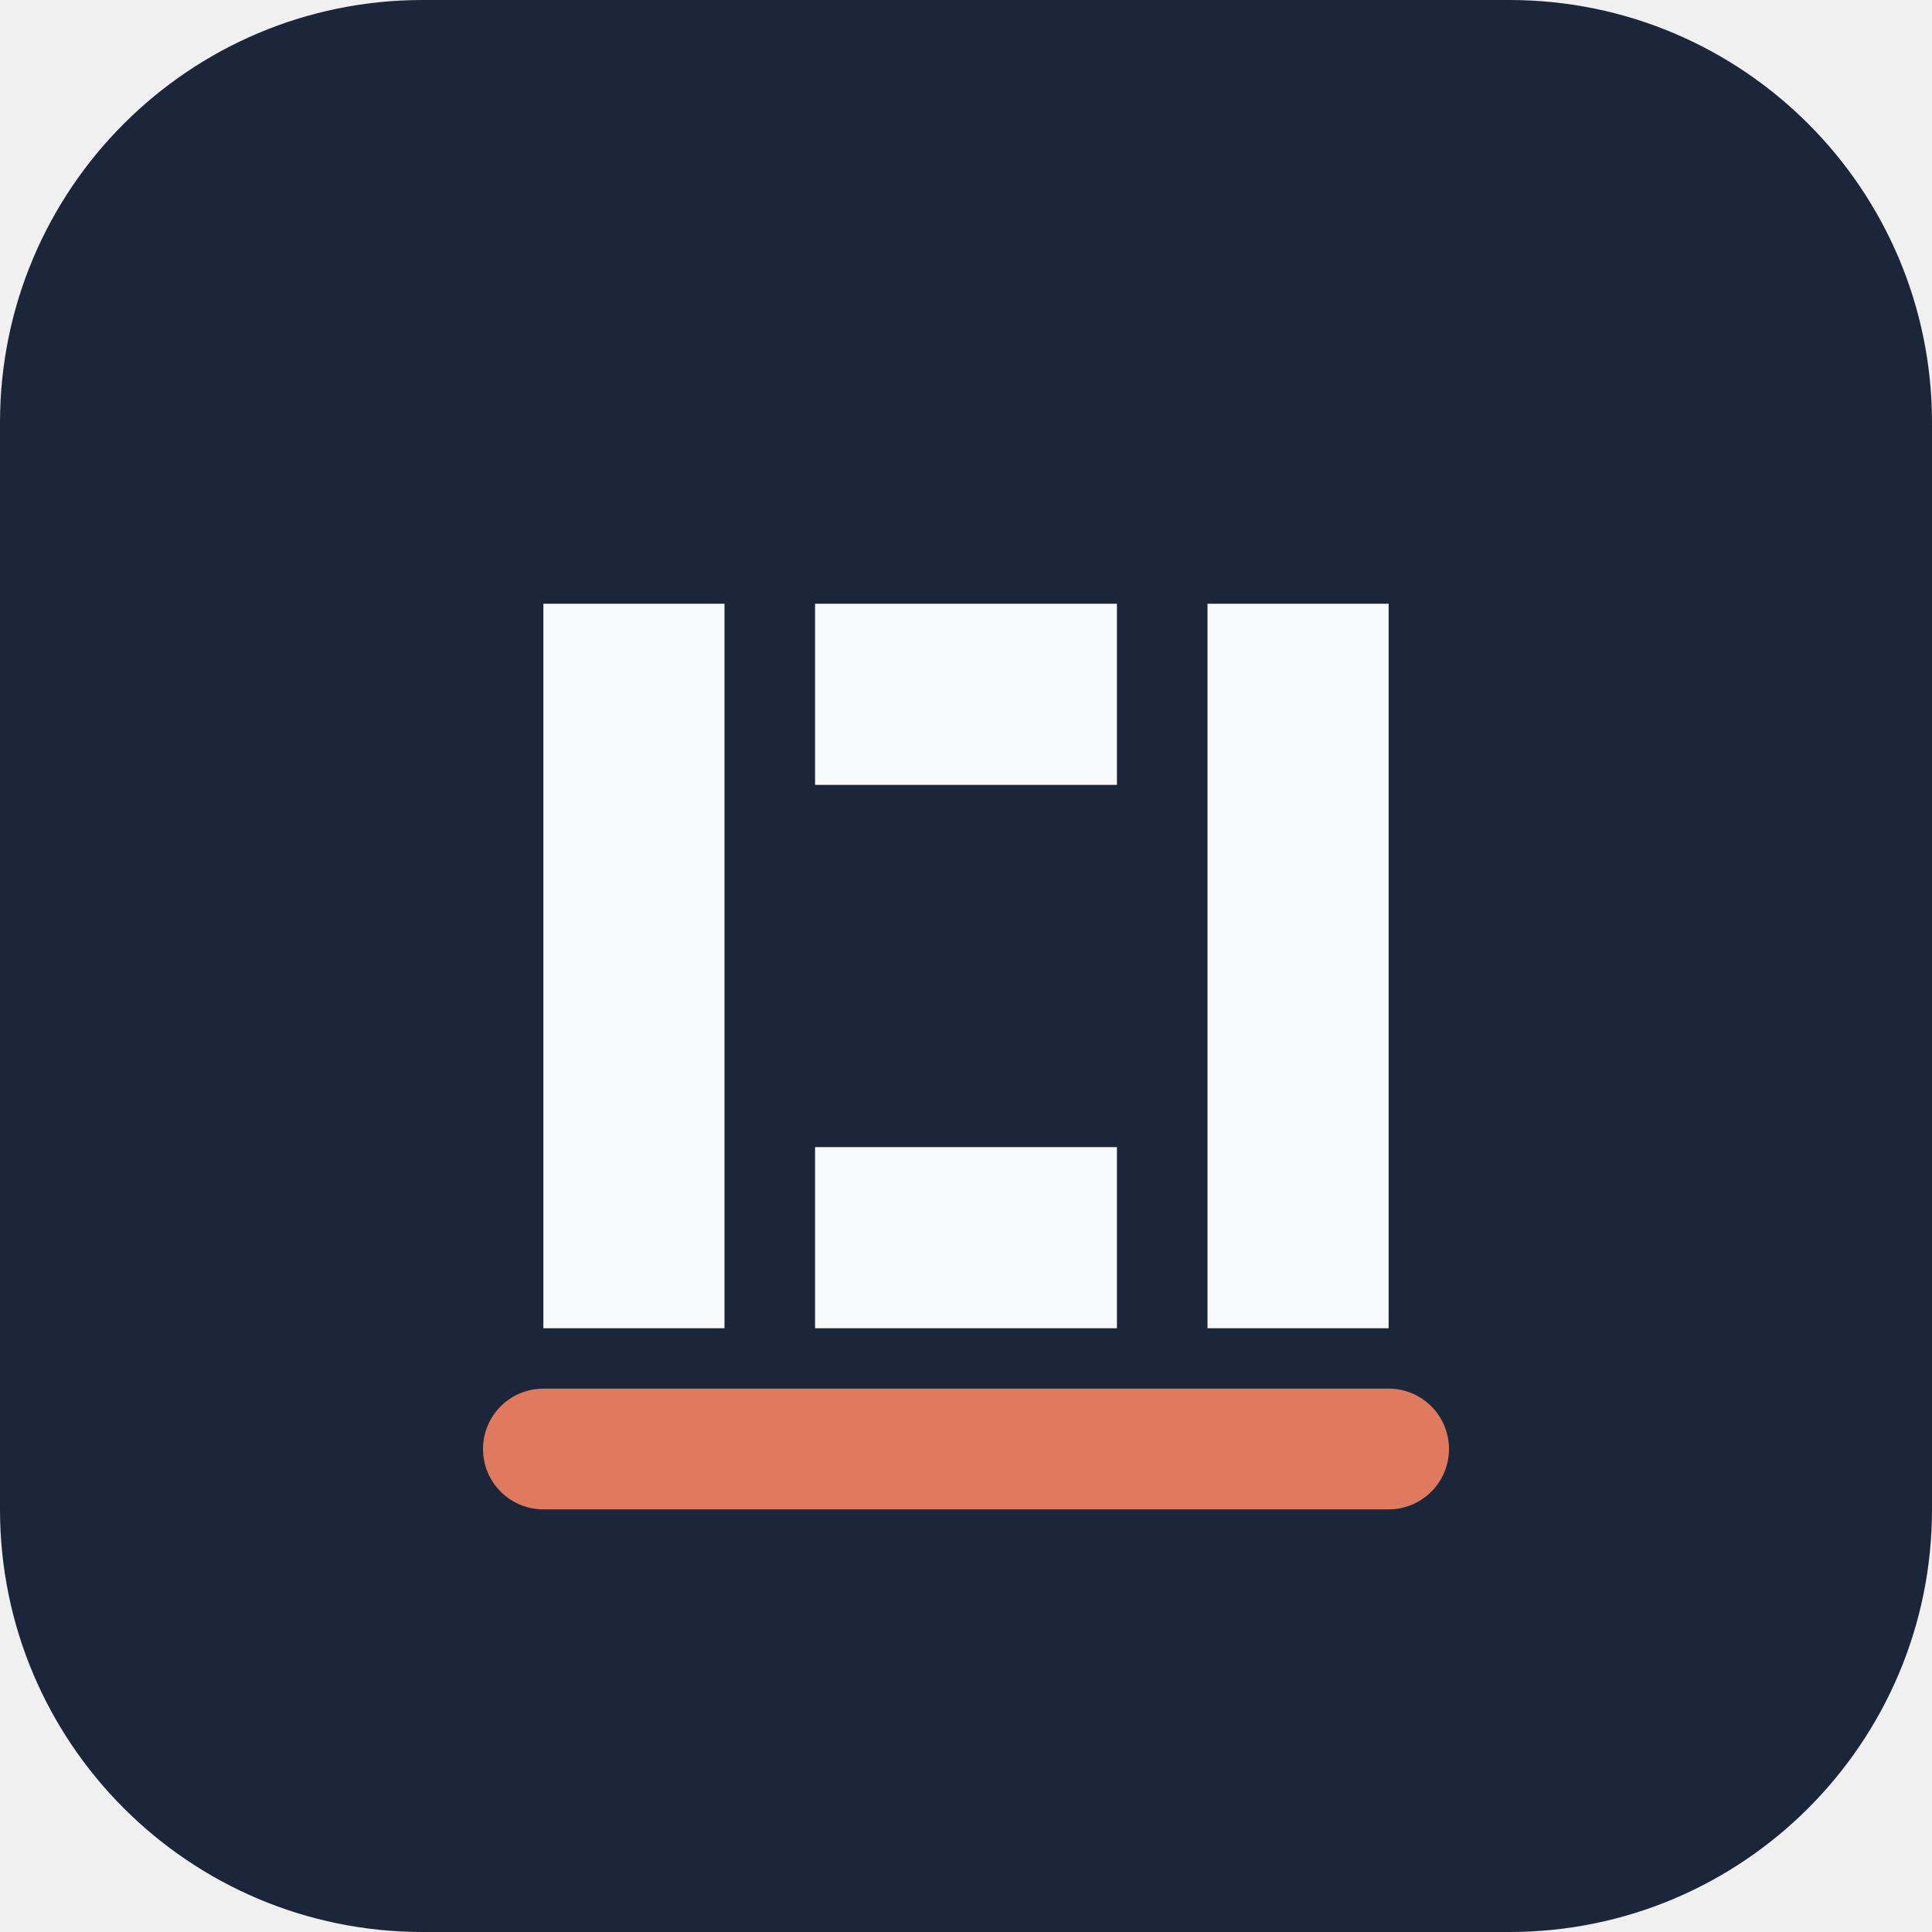
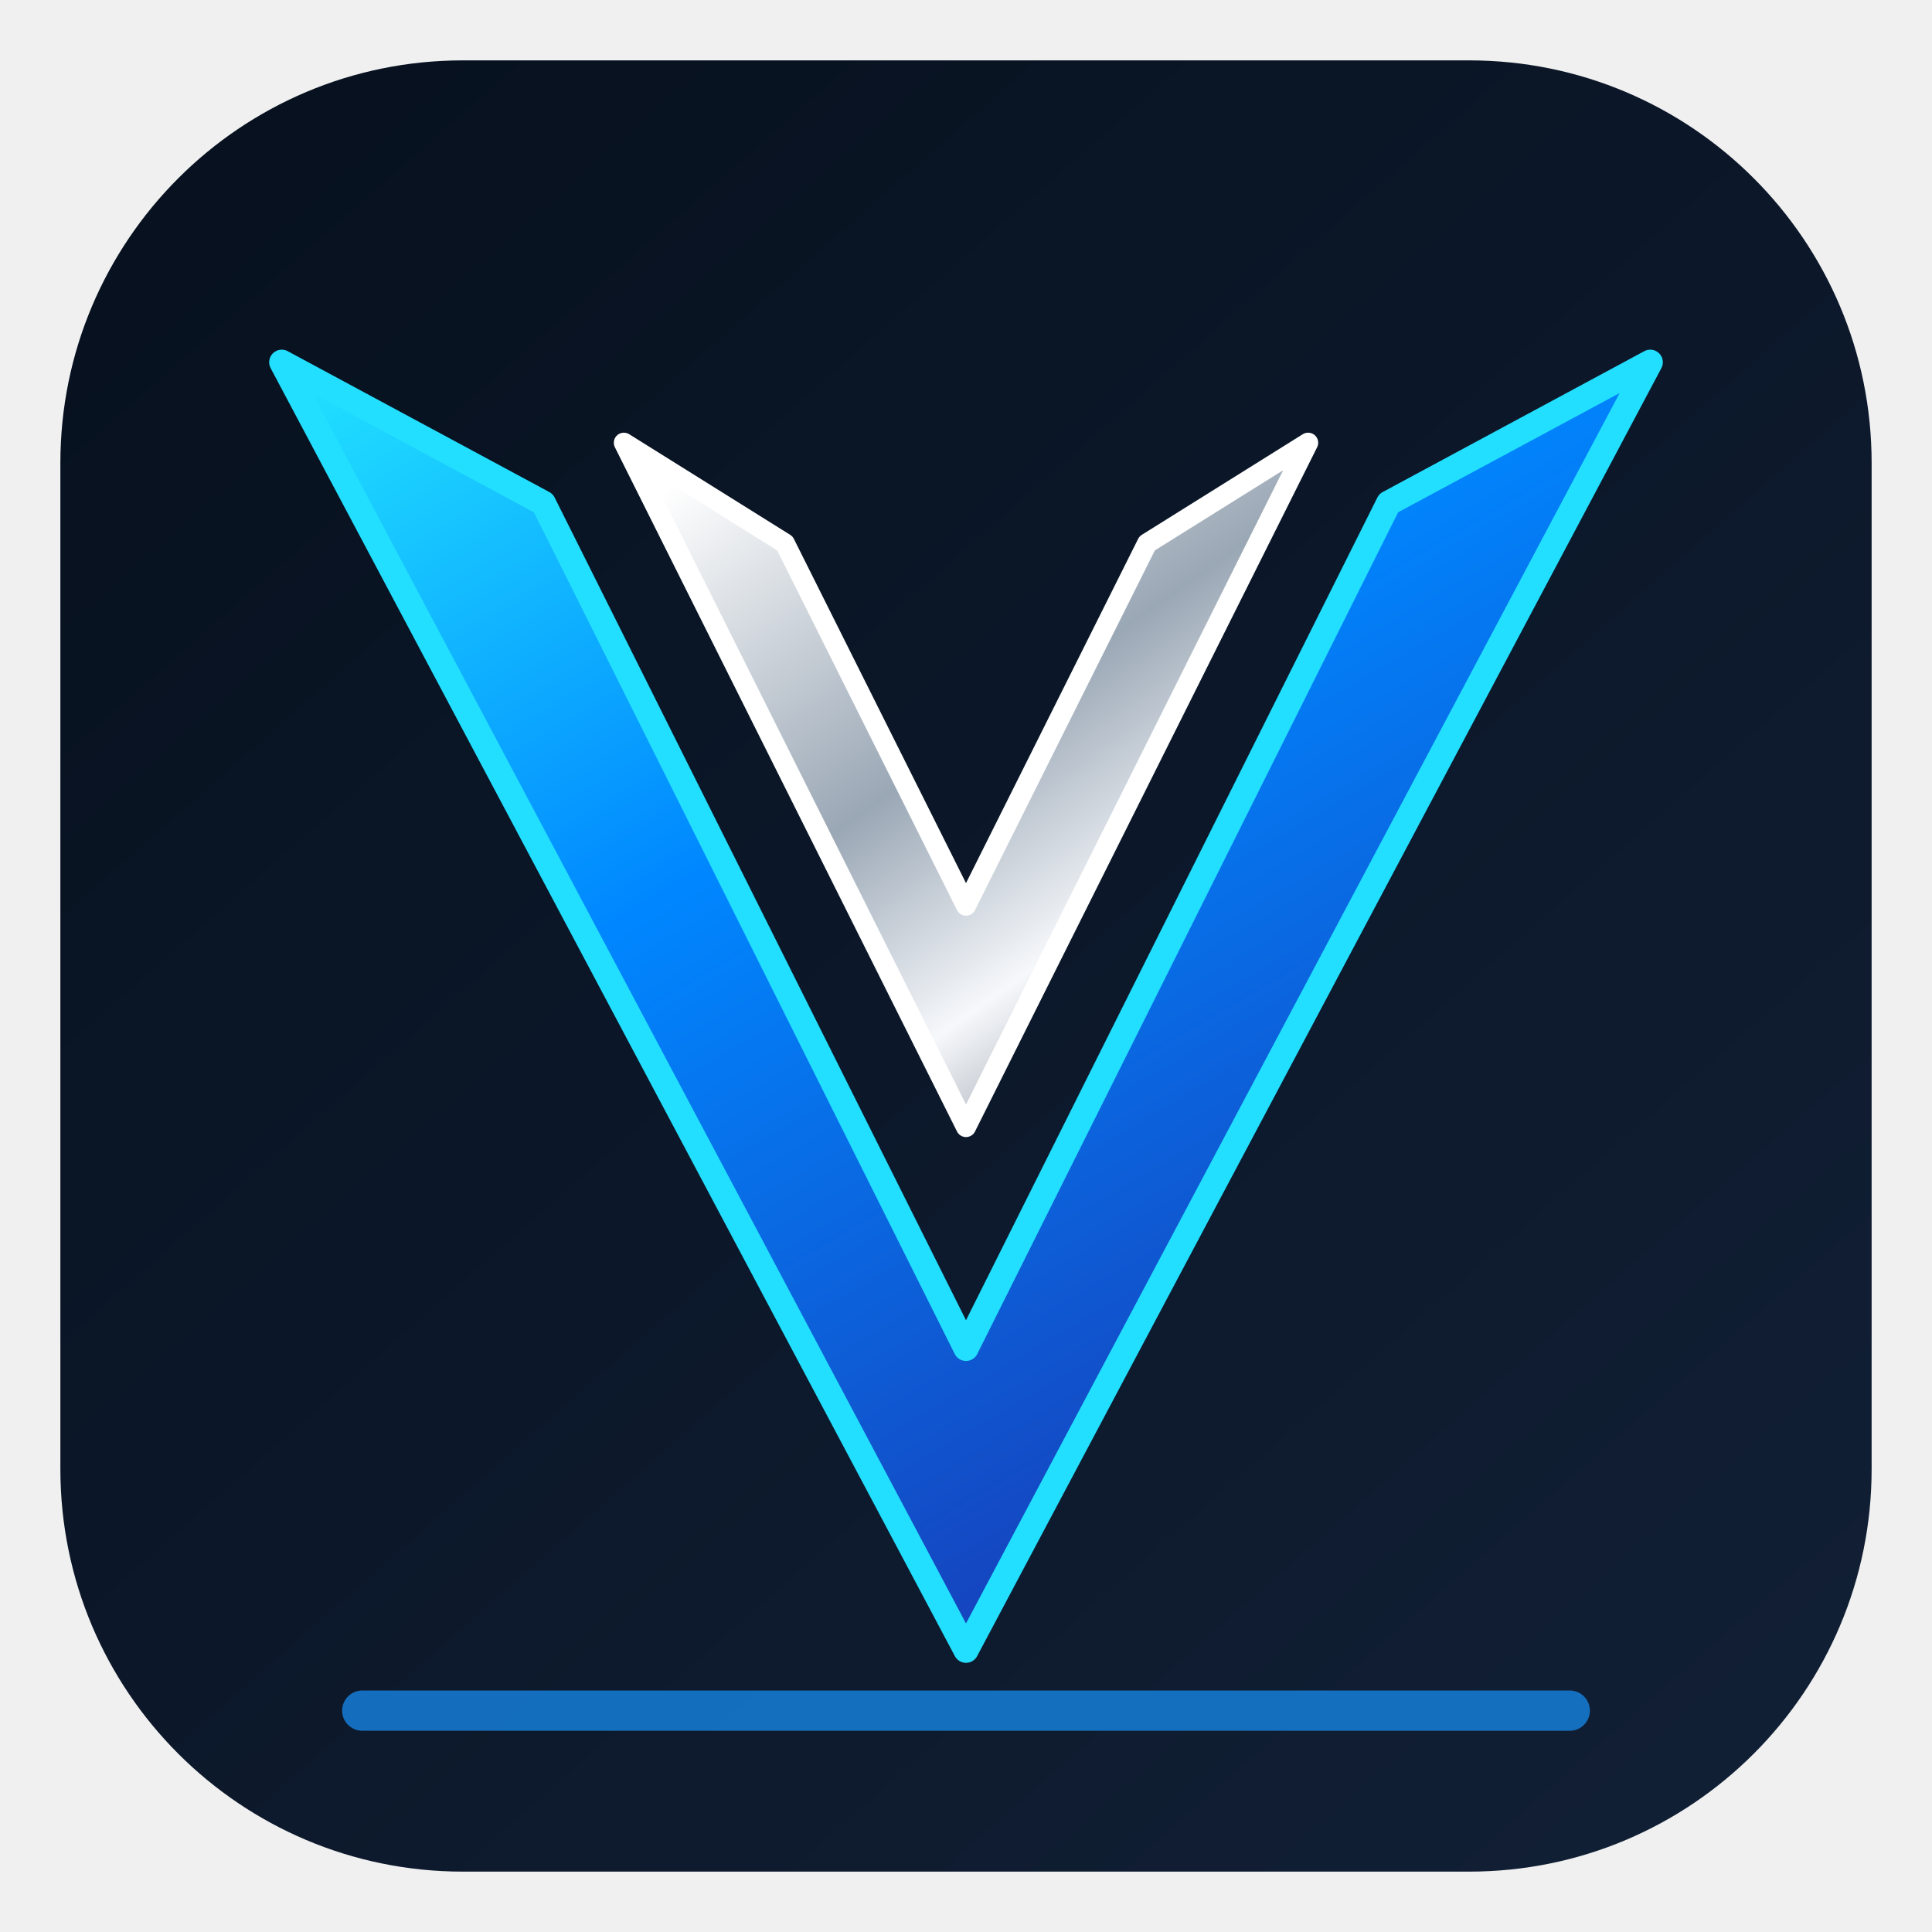
- <svg xmlns="http://www.w3.org/2000/svg" viewBox="0 0 64 64" role="img" aria-label="Ivan Imports">
-   <rect width="64" height="64" rx="14" fill="#1b263b" />
-   <path d="M18 20h6v24h-6zM40 20h6v24h-6zM27 20h10v6H27zM27 38h10v6H27z" fill="#f8fafc" />
-   <path d="M18 48h28" stroke="#e07a5f" stroke-width="4" stroke-linecap="round" />
+ <svg xmlns="http://www.w3.org/2000/svg" width="96" height="96" viewBox="0 0 96 96" role="img" aria-label="IvanImports">
+   <defs>
+     <linearGradient id="panel" x1="12" y1="8" x2="84" y2="90" gradientUnits="userSpaceOnUse">
+       <stop stop-color="#07111f" />
+       <stop offset="1" stop-color="#111f35" />
+     </linearGradient>
+     <linearGradient id="blue" x1="18" y1="15" x2="55" y2="78" gradientUnits="userSpaceOnUse">
+       <stop stop-color="#23e6ff" />
+       <stop offset=".45" stop-color="#0087ff" />
+       <stop offset="1" stop-color="#1642bd" />
+     </linearGradient>
+     <linearGradient id="silver" x1="35" y1="23" x2="59" y2="57" gradientUnits="userSpaceOnUse">
+       <stop stop-color="#fff" />
+       <stop offset=".45" stop-color="#9aa7b5" />
+       <stop offset=".72" stop-color="#f6f8fb" />
+       <stop offset="1" stop-color="#6d7886" />
+     </linearGradient>
+   </defs>
+   <rect x="3" y="3" width="90" height="90" rx="20" fill="url(#panel)" />
+   <path d="M14 18 27 25 48 67 69 25 82 18 48 82Z" fill="url(#blue)" stroke="#23dfff" stroke-width="1.25" stroke-linejoin="round" />
+   <path d="M31 22 39 27 48 45 57 27 65 22 48 56Z" fill="url(#silver)" stroke="#fff" stroke-width="1" stroke-linejoin="round" />
+   <path d="M18 85h60" stroke="#168ff5" stroke-width="2" stroke-linecap="round" opacity=".72" />
</svg>
